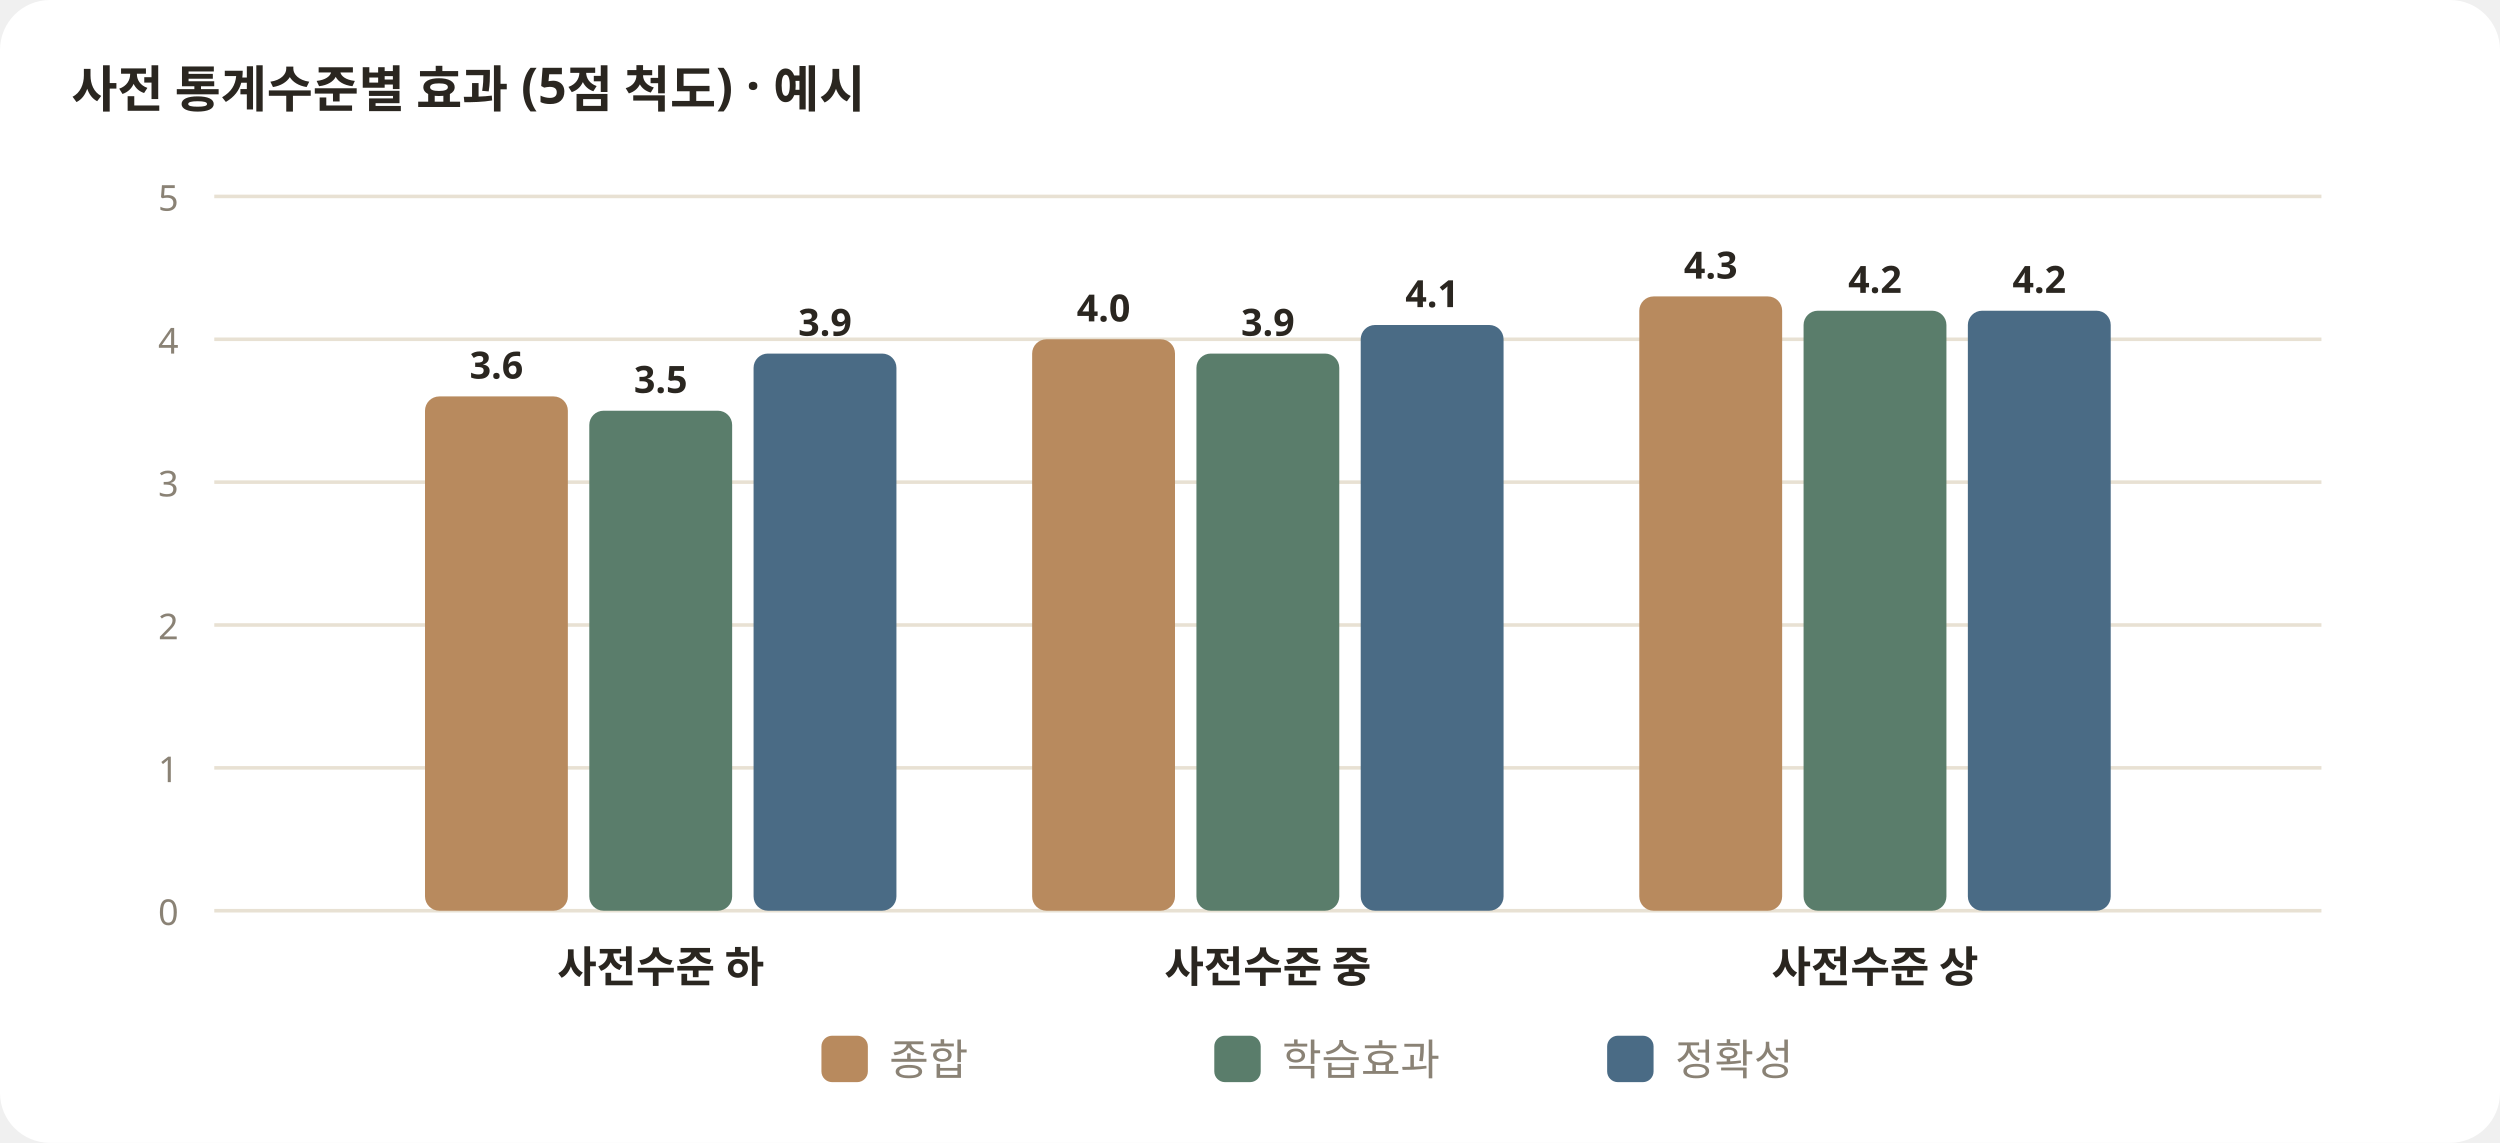
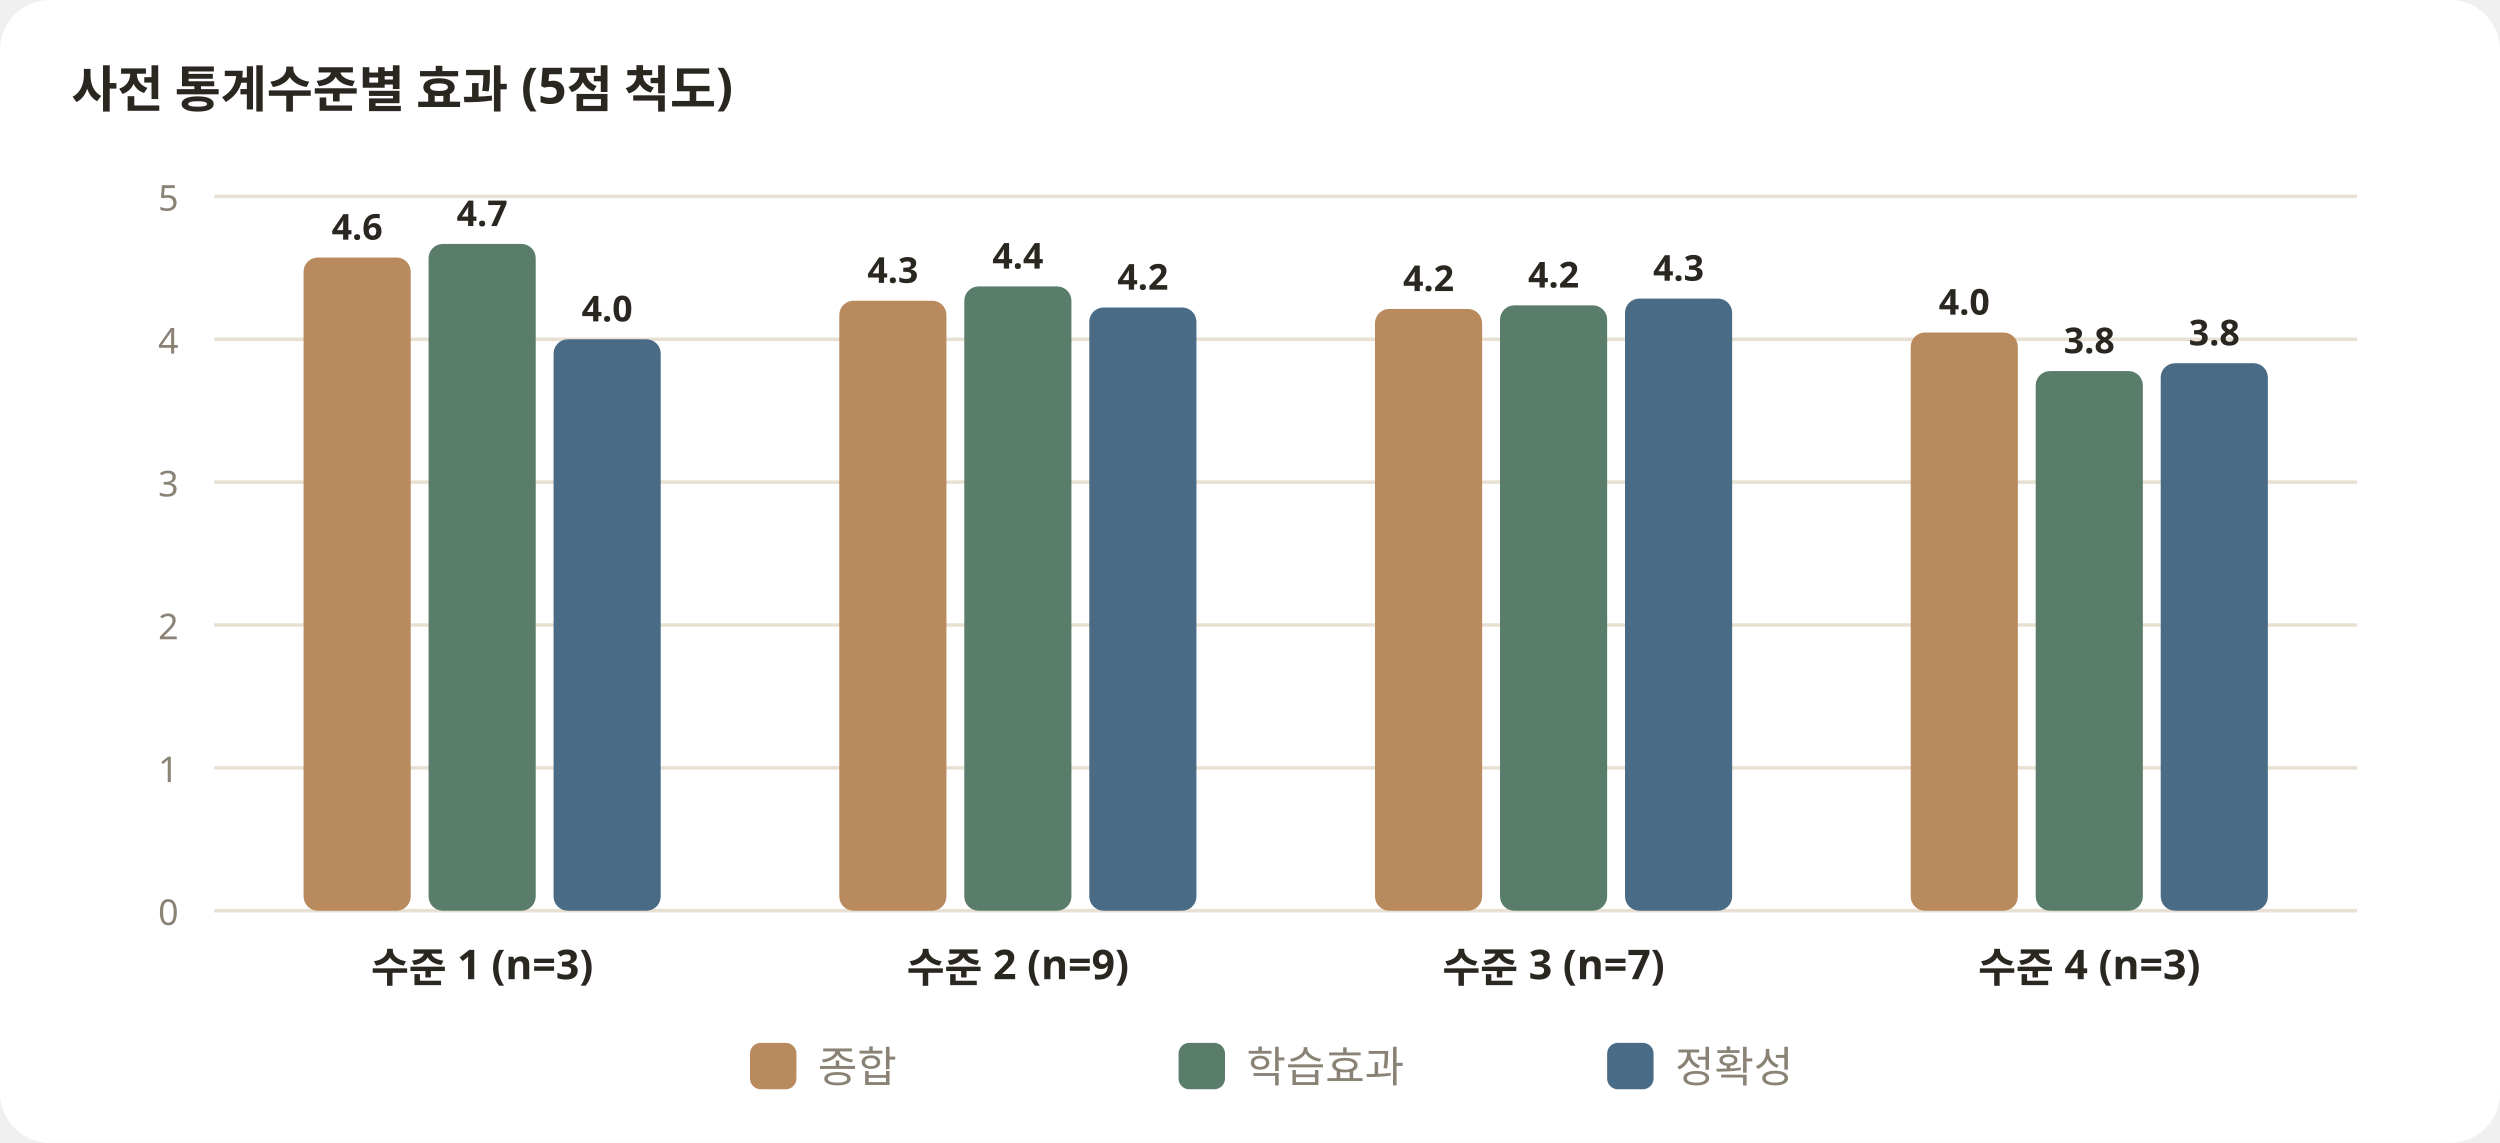
<svg xmlns="http://www.w3.org/2000/svg" viewBox="0 0 700 320" width="100%" role="img">
  <rect x="0" y="0" width="700" height="320" rx="14" fill="#ffffff" />
-   <text x="20.0" y="30.0" font-family="'Malgun Gothic','Pretendard','Noto Sans KR',sans-serif" font-size="14" fill="#2a2620" text-anchor="start" font-weight="700">사전 통계수준별 효과 (5점 척도) · 예시</text>
-   <line x1="60" y1="255.0" x2="650" y2="255.0" stroke="#e8e1d3" stroke-width="1" />
+   <text x="20.0" y="30.0" font-family="'Malgun Gothic','Pretendard','Noto Sans KR',sans-serif" font-size="14" fill="#2a2620" text-anchor="start" font-weight="700">사전 통계수준별 효과 (5점 척도)</text>
+   <line x1="60" y1="255.0" x2="660" y2="255.0" stroke="#e8e1d3" stroke-width="1" />
  <text x="50.0" y="259.0" font-family="'Malgun Gothic','Pretendard','Noto Sans KR',sans-serif" font-size="10" fill="#8a8275" text-anchor="end" font-weight="400">0</text>
-   <line x1="60" y1="215.0" x2="650" y2="215.0" stroke="#e8e1d3" stroke-width="1" />
+   <line x1="60" y1="215.0" x2="660" y2="215.0" stroke="#e8e1d3" stroke-width="1" />
  <text x="50.0" y="219.0" font-family="'Malgun Gothic','Pretendard','Noto Sans KR',sans-serif" font-size="10" fill="#8a8275" text-anchor="end" font-weight="400">1</text>
-   <line x1="60" y1="175.0" x2="650" y2="175.0" stroke="#e8e1d3" stroke-width="1" />
+   <line x1="60" y1="175.0" x2="660" y2="175.0" stroke="#e8e1d3" stroke-width="1" />
  <text x="50.0" y="179.0" font-family="'Malgun Gothic','Pretendard','Noto Sans KR',sans-serif" font-size="10" fill="#8a8275" text-anchor="end" font-weight="400">2</text>
-   <line x1="60" y1="135.0" x2="650" y2="135.0" stroke="#e8e1d3" stroke-width="1" />
+   <line x1="60" y1="135.0" x2="660" y2="135.0" stroke="#e8e1d3" stroke-width="1" />
  <text x="50.0" y="139.0" font-family="'Malgun Gothic','Pretendard','Noto Sans KR',sans-serif" font-size="10" fill="#8a8275" text-anchor="end" font-weight="400">3</text>
-   <line x1="60" y1="95.0" x2="650" y2="95.0" stroke="#e8e1d3" stroke-width="1" />
+   <line x1="60" y1="95.0" x2="660" y2="95.0" stroke="#e8e1d3" stroke-width="1" />
  <text x="50.0" y="99.0" font-family="'Malgun Gothic','Pretendard','Noto Sans KR',sans-serif" font-size="10" fill="#8a8275" text-anchor="end" font-weight="400">4</text>
-   <line x1="60" y1="55.0" x2="650" y2="55.0" stroke="#e8e1d3" stroke-width="1" />
+   <line x1="60" y1="55.0" x2="660" y2="55.0" stroke="#e8e1d3" stroke-width="1" />
  <text x="50.0" y="59.0" font-family="'Malgun Gothic','Pretendard','Noto Sans KR',sans-serif" font-size="10" fill="#8a8275" text-anchor="end" font-weight="400">5</text>
-   <rect x="119.0" y="111.0" width="40" height="144.0" rx="4" fill="#b88a5e" />
-   <text x="139.0" y="106.0" font-family="'Malgun Gothic','Pretendard','Noto Sans KR',sans-serif" font-size="10.5" fill="#2a2620" text-anchor="middle" font-weight="700">3.6</text>
-   <rect x="165.0" y="115.0" width="40" height="140.0" rx="4" fill="#5a7d6b" />
-   <text x="185.0" y="110.0" font-family="'Malgun Gothic','Pretendard','Noto Sans KR',sans-serif" font-size="10.5" fill="#2a2620" text-anchor="middle" font-weight="700">3.5</text>
-   <rect x="211.0" y="99.0" width="40" height="156.0" rx="4" fill="#4a6b85" />
-   <text x="231.0" y="94.0" font-family="'Malgun Gothic','Pretendard','Noto Sans KR',sans-serif" font-size="10.5" fill="#2a2620" text-anchor="middle" font-weight="700">3.9</text>
-   <text x="185.0" y="275.0" font-family="'Malgun Gothic','Pretendard','Noto Sans KR',sans-serif" font-size="12" fill="#2a2620" text-anchor="middle" font-weight="600">사전수준 하</text>
-   <rect x="289.0" y="95.0" width="40" height="160.0" rx="4" fill="#b88a5e" />
-   <text x="309.0" y="90.0" font-family="'Malgun Gothic','Pretendard','Noto Sans KR',sans-serif" font-size="10.5" fill="#2a2620" text-anchor="middle" font-weight="700">4.0</text>
-   <rect x="335.0" y="99.0" width="40" height="156.0" rx="4" fill="#5a7d6b" />
-   <text x="355.0" y="94.0" font-family="'Malgun Gothic','Pretendard','Noto Sans KR',sans-serif" font-size="10.5" fill="#2a2620" text-anchor="middle" font-weight="700">3.9</text>
-   <rect x="381.0" y="91.0" width="40" height="164.0" rx="4" fill="#4a6b85" />
-   <text x="401.0" y="86.0" font-family="'Malgun Gothic','Pretendard','Noto Sans KR',sans-serif" font-size="10.5" fill="#2a2620" text-anchor="middle" font-weight="700">4.1</text>
-   <text x="355.0" y="275.0" font-family="'Malgun Gothic','Pretendard','Noto Sans KR',sans-serif" font-size="12" fill="#2a2620" text-anchor="middle" font-weight="600">사전수준 중</text>
-   <rect x="459.0" y="83.0" width="40" height="172.0" rx="4" fill="#b88a5e" />
-   <text x="479.0" y="78.0" font-family="'Malgun Gothic','Pretendard','Noto Sans KR',sans-serif" font-size="10.5" fill="#2a2620" text-anchor="middle" font-weight="700">4.3</text>
-   <rect x="505.0" y="87.0" width="40" height="168.0" rx="4" fill="#5a7d6b" />
-   <text x="525.0" y="82.0" font-family="'Malgun Gothic','Pretendard','Noto Sans KR',sans-serif" font-size="10.5" fill="#2a2620" text-anchor="middle" font-weight="700">4.2</text>
-   <rect x="551.0" y="87.0" width="40" height="168.0" rx="4" fill="#4a6b85" />
-   <text x="571.0" y="82.0" font-family="'Malgun Gothic','Pretendard','Noto Sans KR',sans-serif" font-size="10.5" fill="#2a2620" text-anchor="middle" font-weight="700">4.2</text>
-   <text x="525.0" y="275.0" font-family="'Malgun Gothic','Pretendard','Noto Sans KR',sans-serif" font-size="12" fill="#2a2620" text-anchor="middle" font-weight="600">사전수준 상</text>
-   <rect x="230" y="290" width="13" height="13" rx="3" fill="#b88a5e" />
-   <text x="249.0" y="301.0" font-family="'Malgun Gothic','Pretendard','Noto Sans KR',sans-serif" font-size="12" fill="#8a8275" text-anchor="start" font-weight="400">종합</text>
-   <rect x="340" y="290" width="13" height="13" rx="3" fill="#5a7d6b" />
-   <text x="359.0" y="301.0" font-family="'Malgun Gothic','Pretendard','Noto Sans KR',sans-serif" font-size="12" fill="#8a8275" text-anchor="start" font-weight="400">학습효과</text>
-   <rect x="450" y="290" width="13" height="13" rx="3" fill="#4a6b85" />
-   <text x="469.0" y="301.0" font-family="'Malgun Gothic','Pretendard','Noto Sans KR',sans-serif" font-size="12" fill="#8a8275" text-anchor="start" font-weight="400">정확성</text>
+   <rect x="85.0" y="72.1" width="30" height="182.9" rx="4" fill="#b88a5e" />
+   <text x="100.0" y="67.1" font-family="'Malgun Gothic','Pretendard','Noto Sans KR',sans-serif" font-size="10" fill="#2a2620" text-anchor="middle" font-weight="700">4.6</text>
+   <rect x="120.0" y="68.3" width="30" height="186.7" rx="4" fill="#5a7d6b" />
+   <text x="135.0" y="63.3" font-family="'Malgun Gothic','Pretendard','Noto Sans KR',sans-serif" font-size="10" fill="#2a2620" text-anchor="middle" font-weight="700">4.7</text>
+   <rect x="155.0" y="95.0" width="30" height="160.0" rx="4" fill="#4a6b85" />
+   <text x="170.0" y="90.0" font-family="'Malgun Gothic','Pretendard','Noto Sans KR',sans-serif" font-size="10" fill="#2a2620" text-anchor="middle" font-weight="700">4.0</text>
+   <text x="135.0" y="275.0" font-family="'Malgun Gothic','Pretendard','Noto Sans KR',sans-serif" font-size="11.5" fill="#2a2620" text-anchor="middle" font-weight="600">수준 1 (n=3)</text>
+   <rect x="235.0" y="84.2" width="30" height="170.8" rx="4" fill="#b88a5e" />
+   <text x="250.0" y="79.2" font-family="'Malgun Gothic','Pretendard','Noto Sans KR',sans-serif" font-size="10" fill="#2a2620" text-anchor="middle" font-weight="700">4.3</text>
+   <rect x="270.0" y="80.2" width="30" height="174.8" rx="4" fill="#5a7d6b" />
+   <text x="285.0" y="75.2" font-family="'Malgun Gothic','Pretendard','Noto Sans KR',sans-serif" font-size="10" fill="#2a2620" text-anchor="middle" font-weight="700">4.4</text>
+   <rect x="305.0" y="86.1" width="30" height="168.9" rx="4" fill="#4a6b85" />
+   <text x="320.0" y="81.1" font-family="'Malgun Gothic','Pretendard','Noto Sans KR',sans-serif" font-size="10" fill="#2a2620" text-anchor="middle" font-weight="700">4.2</text>
+   <text x="285.0" y="275.0" font-family="'Malgun Gothic','Pretendard','Noto Sans KR',sans-serif" font-size="11.5" fill="#2a2620" text-anchor="middle" font-weight="600">수준 2 (n=9)</text>
+   <rect x="385.0" y="86.5" width="30" height="168.5" rx="4" fill="#b88a5e" />
+   <text x="400.0" y="81.5" font-family="'Malgun Gothic','Pretendard','Noto Sans KR',sans-serif" font-size="10" fill="#2a2620" text-anchor="middle" font-weight="700">4.2</text>
+   <rect x="420.0" y="85.5" width="30" height="169.5" rx="4" fill="#5a7d6b" />
+   <text x="435.0" y="80.5" font-family="'Malgun Gothic','Pretendard','Noto Sans KR',sans-serif" font-size="10" fill="#2a2620" text-anchor="middle" font-weight="700">4.2</text>
+   <rect x="455.0" y="83.6" width="30" height="171.4" rx="4" fill="#4a6b85" />
+   <text x="470.0" y="78.6" font-family="'Malgun Gothic','Pretendard','Noto Sans KR',sans-serif" font-size="10" fill="#2a2620" text-anchor="middle" font-weight="700">4.3</text>
+   <text x="435.0" y="275.0" font-family="'Malgun Gothic','Pretendard','Noto Sans KR',sans-serif" font-size="11.5" fill="#2a2620" text-anchor="middle" font-weight="600">수준 3 (n=7)</text>
+   <rect x="535.0" y="93.1" width="30" height="161.9" rx="4" fill="#b88a5e" />
+   <text x="550.0" y="88.1" font-family="'Malgun Gothic','Pretendard','Noto Sans KR',sans-serif" font-size="10" fill="#2a2620" text-anchor="middle" font-weight="700">4.0</text>
+   <rect x="570.0" y="103.9" width="30" height="151.1" rx="4" fill="#5a7d6b" />
+   <text x="585.0" y="98.9" font-family="'Malgun Gothic','Pretendard','Noto Sans KR',sans-serif" font-size="10" fill="#2a2620" text-anchor="middle" font-weight="700">3.8</text>
+   <rect x="605.0" y="101.7" width="30" height="153.3" rx="4" fill="#4a6b85" />
+   <text x="620.0" y="96.7" font-family="'Malgun Gothic','Pretendard','Noto Sans KR',sans-serif" font-size="10" fill="#2a2620" text-anchor="middle" font-weight="700">3.8</text>
+   <text x="585.0" y="275.0" font-family="'Malgun Gothic','Pretendard','Noto Sans KR',sans-serif" font-size="11.5" fill="#2a2620" text-anchor="middle" font-weight="600">수준 4 (n=3)</text>
+   <rect x="210" y="292" width="13" height="13" rx="3" fill="#b88a5e" />
+   <text x="229.0" y="303.0" font-family="'Malgun Gothic','Pretendard','Noto Sans KR',sans-serif" font-size="12" fill="#8a8275" text-anchor="start" font-weight="400">종합</text>
+   <rect x="330" y="292" width="13" height="13" rx="3" fill="#5a7d6b" />
+   <text x="349.0" y="303.0" font-family="'Malgun Gothic','Pretendard','Noto Sans KR',sans-serif" font-size="12" fill="#8a8275" text-anchor="start" font-weight="400">학습효과</text>
+   <rect x="450" y="292" width="13" height="13" rx="3" fill="#4a6b85" />
+   <text x="469.0" y="303.0" font-family="'Malgun Gothic','Pretendard','Noto Sans KR',sans-serif" font-size="12" fill="#8a8275" text-anchor="start" font-weight="400">정확성</text>
</svg>
